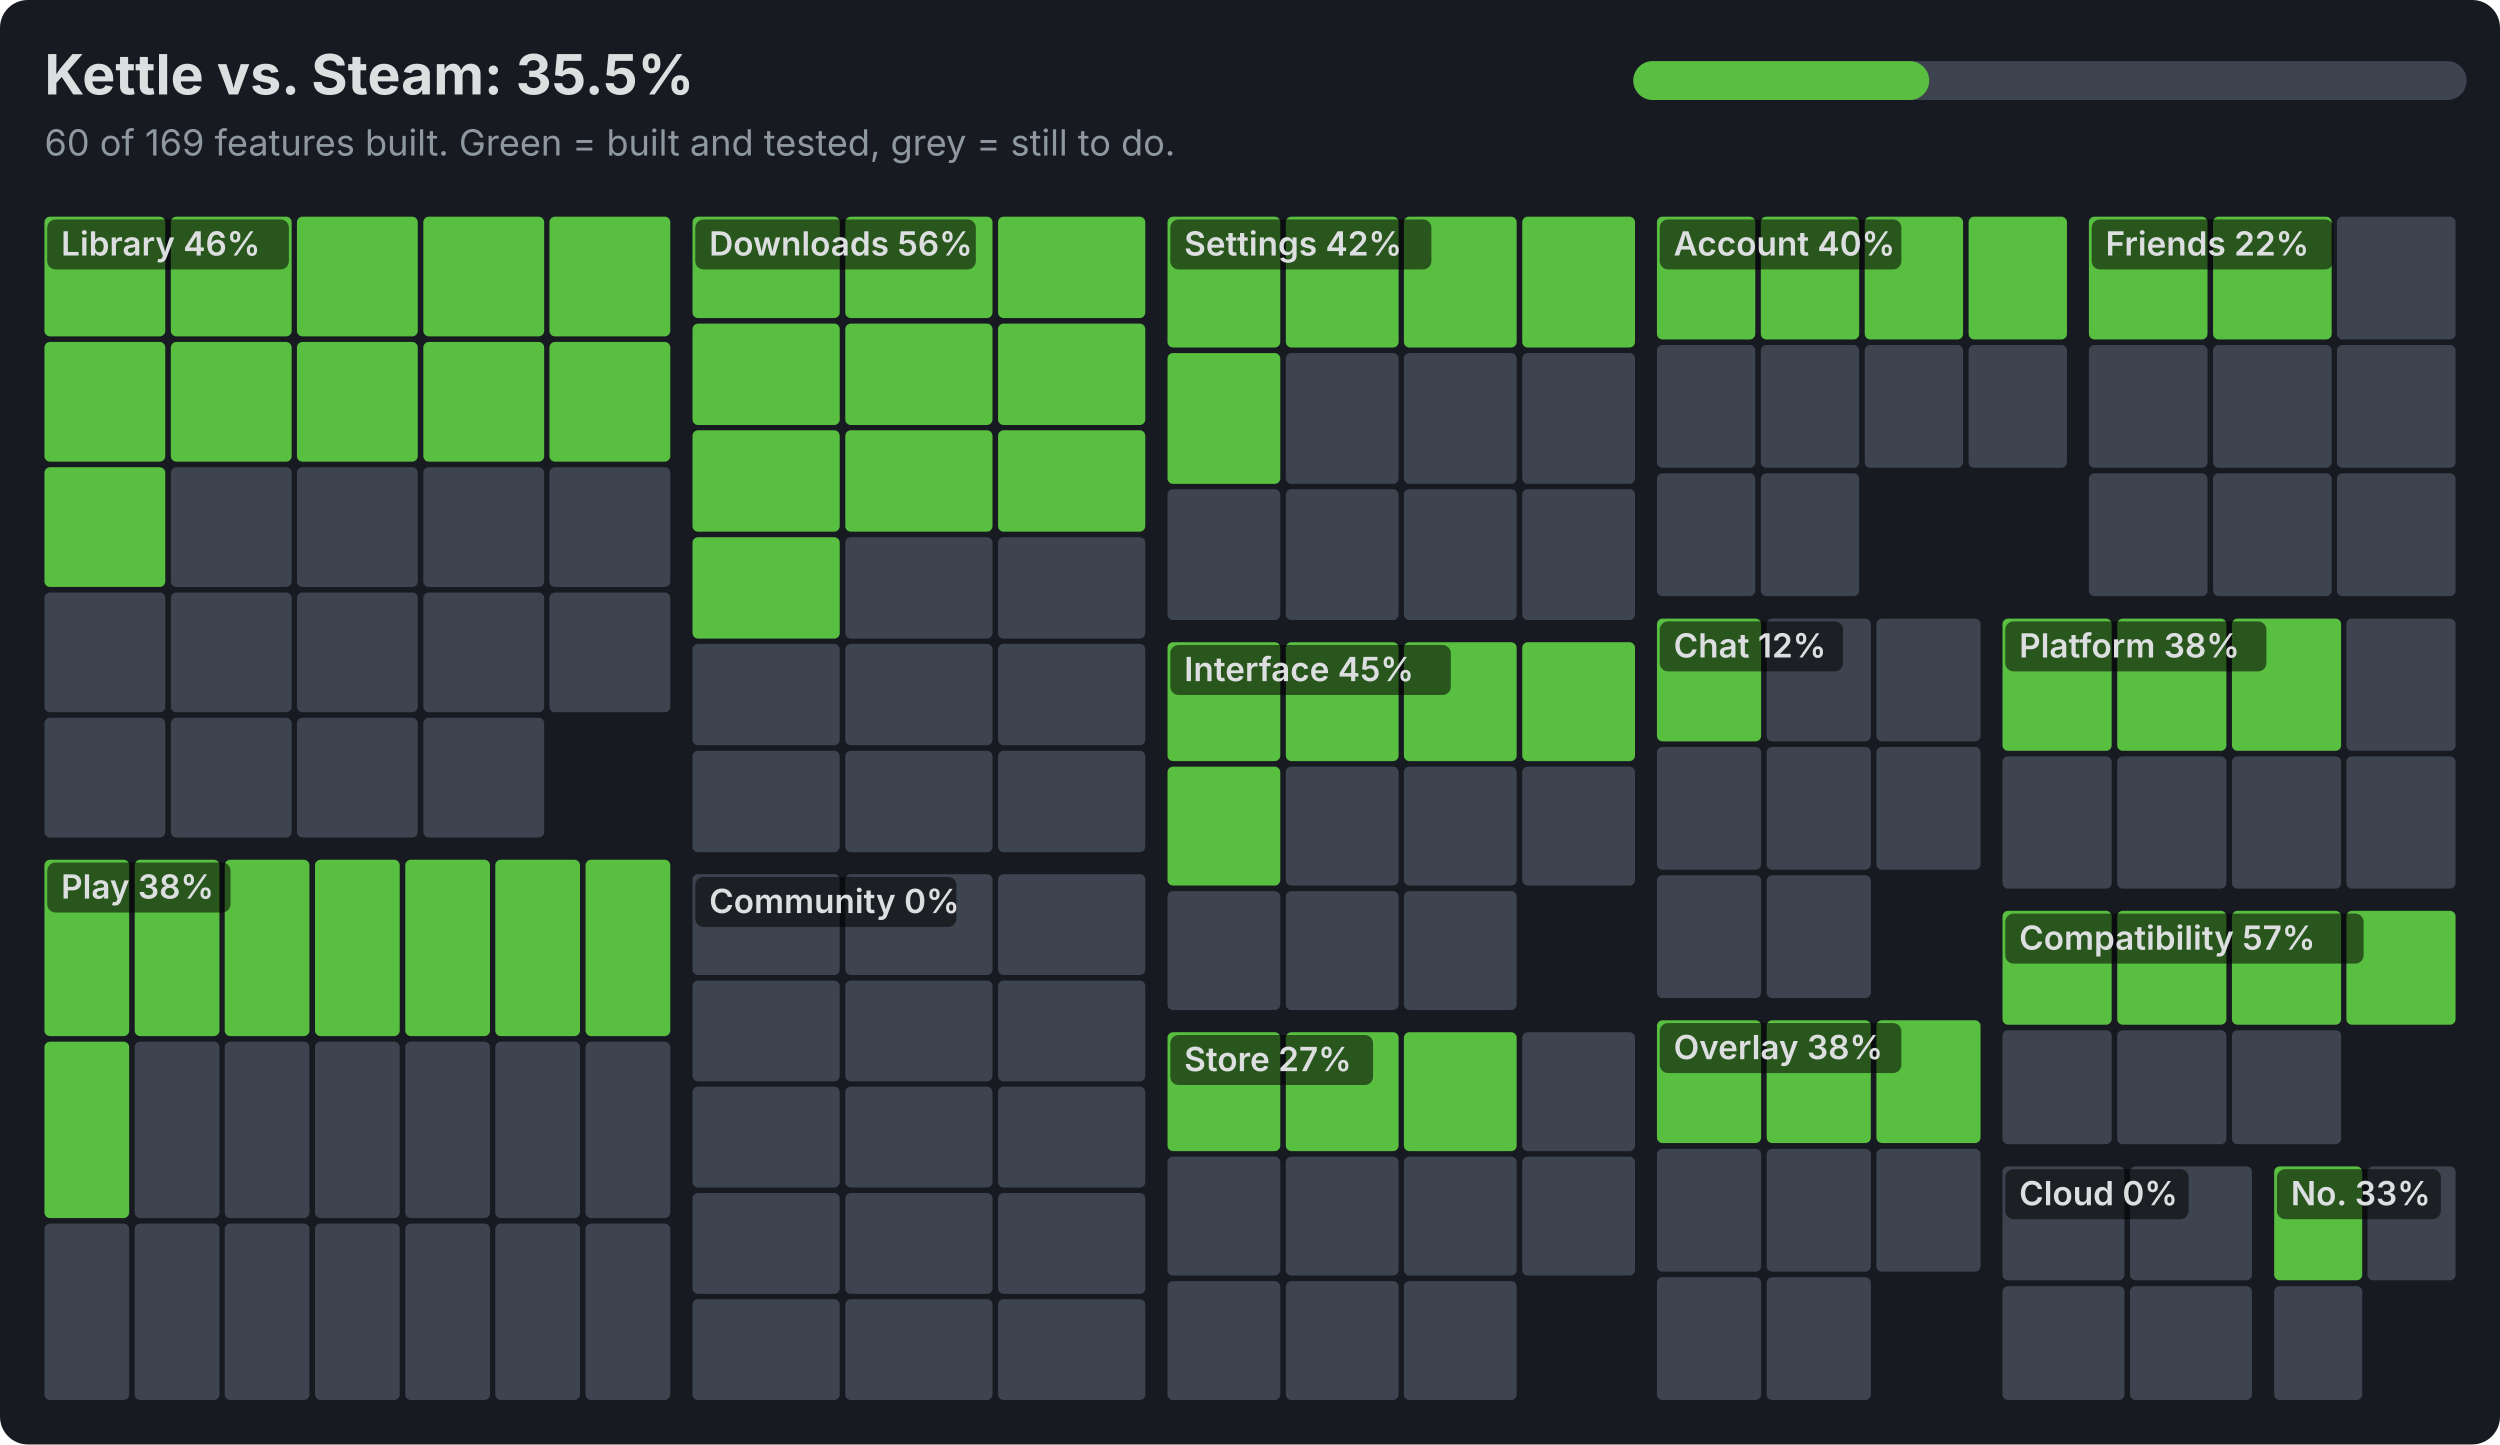
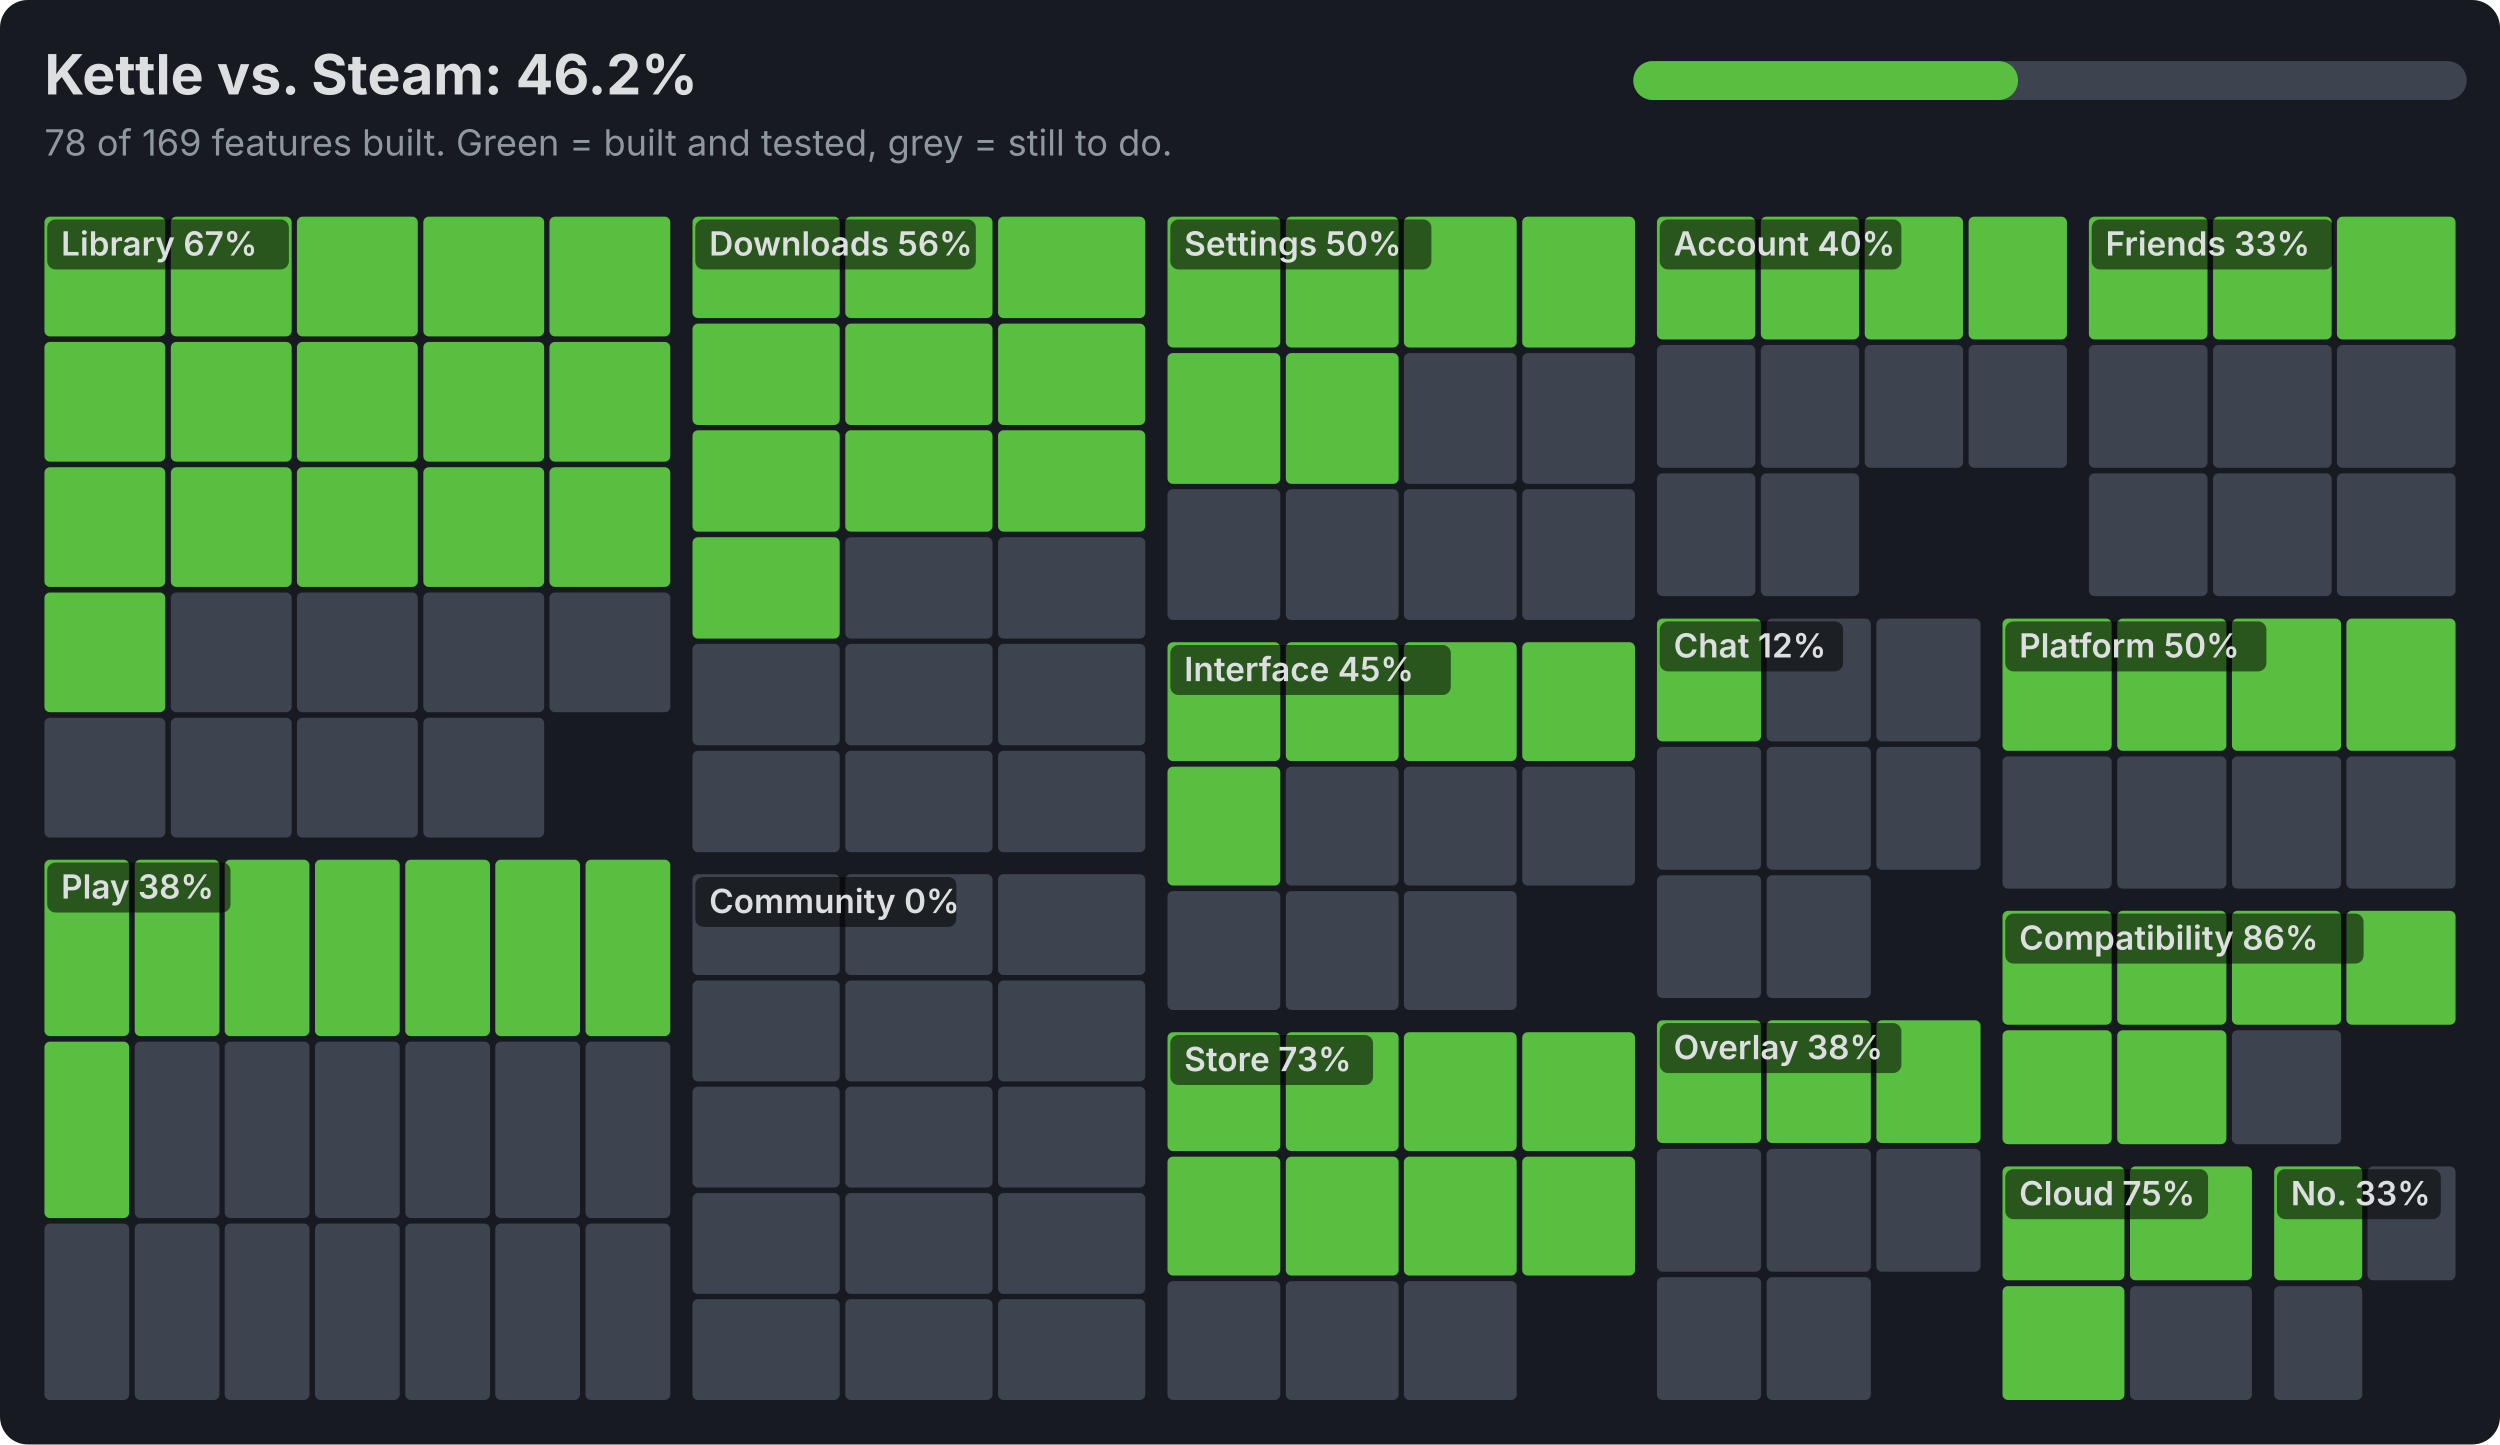
<svg xmlns="http://www.w3.org/2000/svg" width="900" height="520" viewBox="0 0 900 520" font-family="Inter, Segoe UI, sans-serif">
  <rect width="900" height="520" rx="10" fill="#171a21" />
-   <text x="16" y="34" font-size="20" font-weight="700" fill="#dcdedf">Kettle vs. Steam: 35.5%</text>
-   <text x="16" y="56" font-size="13" fill="#8f98a0">60 of 169 features built. Green = built and tested, grey = still to do.</text>
+   <text x="16" y="34" font-size="20" font-weight="700" fill="#dcdedf">Kettle vs. Steam: 46.2%</text>
+   <text x="16" y="56" font-size="13" fill="#8f98a0">78 of 169 features built. Green = built and tested, grey = still to do.</text>
  <rect x="588" y="22" width="300" height="14" rx="7" fill="#3d4450" />
-   <rect x="588" y="22" width="106.5" height="14" rx="7" fill="#59bf40" />
+   <rect x="588" y="22" width="138.5" height="14" rx="7" fill="#59bf40" />
  <rect x="16.0" y="78.0" width="43.5" height="43.1" rx="2" fill="#59bf40" />
  <rect x="61.5" y="78.0" width="43.5" height="43.1" rx="2" fill="#59bf40" />
  <rect x="106.9" y="78.0" width="43.5" height="43.1" rx="2" fill="#59bf40" />
  <rect x="152.4" y="78.0" width="43.5" height="43.1" rx="2" fill="#59bf40" />
  <rect x="197.8" y="78.0" width="43.5" height="43.1" rx="2" fill="#59bf40" />
  <rect x="16.0" y="123.1" width="43.5" height="43.1" rx="2" fill="#59bf40" />
  <rect x="61.5" y="123.1" width="43.5" height="43.1" rx="2" fill="#59bf40" />
  <rect x="106.9" y="123.1" width="43.5" height="43.1" rx="2" fill="#59bf40" />
  <rect x="152.4" y="123.1" width="43.5" height="43.1" rx="2" fill="#59bf40" />
  <rect x="197.8" y="123.1" width="43.5" height="43.1" rx="2" fill="#59bf40" />
  <rect x="16.0" y="168.2" width="43.5" height="43.1" rx="2" fill="#59bf40" />
-   <rect x="61.5" y="168.2" width="43.5" height="43.1" rx="2" fill="#3d4450" />
-   <rect x="106.9" y="168.2" width="43.5" height="43.1" rx="2" fill="#3d4450" />
-   <rect x="152.4" y="168.2" width="43.5" height="43.1" rx="2" fill="#3d4450" />
-   <rect x="197.8" y="168.2" width="43.5" height="43.1" rx="2" fill="#3d4450" />
-   <rect x="16.0" y="213.3" width="43.5" height="43.1" rx="2" fill="#3d4450" />
+   <rect x="61.5" y="168.2" width="43.5" height="43.1" rx="2" fill="#59bf40" />
+   <rect x="106.9" y="168.2" width="43.5" height="43.1" rx="2" fill="#59bf40" />
+   <rect x="152.4" y="168.2" width="43.5" height="43.1" rx="2" fill="#59bf40" />
+   <rect x="197.8" y="168.2" width="43.5" height="43.1" rx="2" fill="#59bf40" />
+   <rect x="16.0" y="213.3" width="43.5" height="43.1" rx="2" fill="#59bf40" />
  <rect x="61.5" y="213.3" width="43.5" height="43.1" rx="2" fill="#3d4450" />
  <rect x="106.9" y="213.3" width="43.5" height="43.1" rx="2" fill="#3d4450" />
  <rect x="152.4" y="213.3" width="43.5" height="43.1" rx="2" fill="#3d4450" />
  <rect x="197.8" y="213.3" width="43.5" height="43.1" rx="2" fill="#3d4450" />
  <rect x="16.0" y="258.4" width="43.5" height="43.1" rx="2" fill="#3d4450" />
  <rect x="61.5" y="258.4" width="43.5" height="43.1" rx="2" fill="#3d4450" />
  <rect x="106.9" y="258.4" width="43.5" height="43.1" rx="2" fill="#3d4450" />
  <rect x="152.4" y="258.4" width="43.5" height="43.1" rx="2" fill="#3d4450" />
  <rect x="17.0" y="79.0" width="87" height="18" rx="3" fill="#000" fill-opacity="0.55" />
-   <text x="22.0" y="92.0" font-size="12" font-weight="600" fill="#dcdedf">Library 46%</text>
+   <text x="22.0" y="92.0" font-size="12" font-weight="600" fill="#dcdedf">Library 67%</text>
  <rect x="16.0" y="309.5" width="30.5" height="63.5" rx="2" fill="#59bf40" />
  <rect x="48.5" y="309.5" width="30.5" height="63.5" rx="2" fill="#59bf40" />
  <rect x="80.9" y="309.5" width="30.5" height="63.5" rx="2" fill="#59bf40" />
  <rect x="113.4" y="309.5" width="30.5" height="63.5" rx="2" fill="#59bf40" />
  <rect x="145.9" y="309.5" width="30.5" height="63.5" rx="2" fill="#59bf40" />
  <rect x="178.3" y="309.5" width="30.5" height="63.5" rx="2" fill="#59bf40" />
  <rect x="210.8" y="309.5" width="30.5" height="63.5" rx="2" fill="#59bf40" />
  <rect x="16.0" y="375.0" width="30.5" height="63.5" rx="2" fill="#59bf40" />
  <rect x="48.5" y="375.0" width="30.5" height="63.5" rx="2" fill="#3d4450" />
  <rect x="80.9" y="375.0" width="30.5" height="63.5" rx="2" fill="#3d4450" />
  <rect x="113.4" y="375.0" width="30.5" height="63.5" rx="2" fill="#3d4450" />
  <rect x="145.9" y="375.0" width="30.5" height="63.5" rx="2" fill="#3d4450" />
  <rect x="178.3" y="375.0" width="30.5" height="63.5" rx="2" fill="#3d4450" />
  <rect x="210.8" y="375.0" width="30.5" height="63.5" rx="2" fill="#3d4450" />
  <rect x="16.0" y="440.5" width="30.5" height="63.5" rx="2" fill="#3d4450" />
  <rect x="48.5" y="440.5" width="30.5" height="63.5" rx="2" fill="#3d4450" />
  <rect x="80.9" y="440.5" width="30.5" height="63.5" rx="2" fill="#3d4450" />
  <rect x="113.4" y="440.5" width="30.5" height="63.5" rx="2" fill="#3d4450" />
  <rect x="145.9" y="440.5" width="30.5" height="63.5" rx="2" fill="#3d4450" />
  <rect x="178.3" y="440.5" width="30.5" height="63.5" rx="2" fill="#3d4450" />
  <rect x="210.8" y="440.5" width="30.5" height="63.5" rx="2" fill="#3d4450" />
  <rect x="17.0" y="310.5" width="66" height="18" rx="3" fill="#000" fill-opacity="0.55" />
  <text x="22.0" y="323.5" font-size="12" font-weight="600" fill="#dcdedf">Play 38%</text>
  <rect x="249.3" y="78.0" width="53.0" height="36.5" rx="2" fill="#59bf40" />
  <rect x="304.3" y="78.0" width="53.0" height="36.5" rx="2" fill="#59bf40" />
  <rect x="359.3" y="78.0" width="53.0" height="36.5" rx="2" fill="#59bf40" />
  <rect x="249.3" y="116.5" width="53.0" height="36.5" rx="2" fill="#59bf40" />
  <rect x="304.3" y="116.5" width="53.0" height="36.5" rx="2" fill="#59bf40" />
  <rect x="359.3" y="116.5" width="53.0" height="36.5" rx="2" fill="#59bf40" />
  <rect x="249.3" y="154.9" width="53.0" height="36.5" rx="2" fill="#59bf40" />
  <rect x="304.3" y="154.9" width="53.0" height="36.5" rx="2" fill="#59bf40" />
  <rect x="359.3" y="154.9" width="53.0" height="36.5" rx="2" fill="#59bf40" />
  <rect x="249.3" y="193.4" width="53.0" height="36.5" rx="2" fill="#59bf40" />
  <rect x="304.3" y="193.4" width="53.0" height="36.5" rx="2" fill="#3d4450" />
  <rect x="359.3" y="193.4" width="53.0" height="36.5" rx="2" fill="#3d4450" />
  <rect x="249.3" y="231.8" width="53.0" height="36.5" rx="2" fill="#3d4450" />
  <rect x="304.3" y="231.8" width="53.0" height="36.5" rx="2" fill="#3d4450" />
  <rect x="359.3" y="231.8" width="53.0" height="36.5" rx="2" fill="#3d4450" />
  <rect x="249.3" y="270.3" width="53.0" height="36.5" rx="2" fill="#3d4450" />
  <rect x="304.3" y="270.3" width="53.0" height="36.5" rx="2" fill="#3d4450" />
  <rect x="359.3" y="270.3" width="53.0" height="36.5" rx="2" fill="#3d4450" />
  <rect x="250.3" y="79.0" width="101" height="18" rx="3" fill="#000" fill-opacity="0.55" />
  <text x="255.3" y="92.0" font-size="12" font-weight="600" fill="#dcdedf">Downloads 56%</text>
  <rect x="249.3" y="314.7" width="53.0" height="36.3" rx="2" fill="#3d4450" />
  <rect x="304.3" y="314.7" width="53.0" height="36.3" rx="2" fill="#3d4450" />
  <rect x="359.3" y="314.7" width="53.0" height="36.3" rx="2" fill="#3d4450" />
  <rect x="249.3" y="353.0" width="53.0" height="36.3" rx="2" fill="#3d4450" />
  <rect x="304.3" y="353.0" width="53.0" height="36.3" rx="2" fill="#3d4450" />
  <rect x="359.3" y="353.0" width="53.0" height="36.3" rx="2" fill="#3d4450" />
  <rect x="249.3" y="391.2" width="53.0" height="36.3" rx="2" fill="#3d4450" />
  <rect x="304.3" y="391.2" width="53.0" height="36.3" rx="2" fill="#3d4450" />
  <rect x="359.3" y="391.2" width="53.0" height="36.3" rx="2" fill="#3d4450" />
  <rect x="249.3" y="429.5" width="53.0" height="36.3" rx="2" fill="#3d4450" />
  <rect x="304.3" y="429.5" width="53.0" height="36.3" rx="2" fill="#3d4450" />
  <rect x="359.3" y="429.5" width="53.0" height="36.3" rx="2" fill="#3d4450" />
  <rect x="249.3" y="467.7" width="53.0" height="36.3" rx="2" fill="#3d4450" />
  <rect x="304.3" y="467.7" width="53.0" height="36.3" rx="2" fill="#3d4450" />
  <rect x="359.3" y="467.7" width="53.0" height="36.3" rx="2" fill="#3d4450" />
  <rect x="250.3" y="315.7" width="94" height="18" rx="3" fill="#000" fill-opacity="0.55" />
  <text x="255.3" y="328.7" font-size="12" font-weight="600" fill="#dcdedf">Community 0%</text>
  <rect x="420.3" y="78.0" width="40.6" height="47.1" rx="2" fill="#59bf40" />
  <rect x="462.9" y="78.0" width="40.6" height="47.1" rx="2" fill="#59bf40" />
  <rect x="505.4" y="78.0" width="40.6" height="47.1" rx="2" fill="#59bf40" />
  <rect x="548.0" y="78.0" width="40.6" height="47.1" rx="2" fill="#59bf40" />
  <rect x="420.3" y="127.1" width="40.6" height="47.1" rx="2" fill="#59bf40" />
-   <rect x="462.9" y="127.1" width="40.6" height="47.1" rx="2" fill="#3d4450" />
+   <rect x="462.9" y="127.1" width="40.6" height="47.1" rx="2" fill="#59bf40" />
  <rect x="505.4" y="127.1" width="40.6" height="47.1" rx="2" fill="#3d4450" />
  <rect x="548.0" y="127.1" width="40.6" height="47.1" rx="2" fill="#3d4450" />
  <rect x="420.3" y="176.1" width="40.6" height="47.1" rx="2" fill="#3d4450" />
  <rect x="462.9" y="176.1" width="40.6" height="47.1" rx="2" fill="#3d4450" />
  <rect x="505.4" y="176.1" width="40.6" height="47.1" rx="2" fill="#3d4450" />
  <rect x="548.0" y="176.1" width="40.6" height="47.1" rx="2" fill="#3d4450" />
  <rect x="421.3" y="79.0" width="94" height="18" rx="3" fill="#000" fill-opacity="0.55" />
-   <text x="426.3" y="92.0" font-size="12" font-weight="600" fill="#dcdedf">Settings 42%</text>
+   <text x="426.3" y="92.0" font-size="12" font-weight="600" fill="#dcdedf">Settings 50%</text>
  <rect x="420.3" y="231.2" width="40.6" height="42.8" rx="2" fill="#59bf40" />
  <rect x="462.9" y="231.2" width="40.6" height="42.8" rx="2" fill="#59bf40" />
  <rect x="505.4" y="231.2" width="40.6" height="42.8" rx="2" fill="#59bf40" />
  <rect x="548.0" y="231.2" width="40.6" height="42.8" rx="2" fill="#59bf40" />
  <rect x="420.3" y="276.0" width="40.6" height="42.8" rx="2" fill="#59bf40" />
  <rect x="462.9" y="276.0" width="40.6" height="42.8" rx="2" fill="#3d4450" />
  <rect x="505.4" y="276.0" width="40.6" height="42.8" rx="2" fill="#3d4450" />
  <rect x="548.0" y="276.0" width="40.6" height="42.8" rx="2" fill="#3d4450" />
  <rect x="420.3" y="320.8" width="40.6" height="42.8" rx="2" fill="#3d4450" />
  <rect x="462.9" y="320.8" width="40.6" height="42.8" rx="2" fill="#3d4450" />
  <rect x="505.4" y="320.8" width="40.6" height="42.8" rx="2" fill="#3d4450" />
  <rect x="421.3" y="232.2" width="101" height="18" rx="3" fill="#000" fill-opacity="0.55" />
  <text x="426.3" y="245.2" font-size="12" font-weight="600" fill="#dcdedf">Interface 45%</text>
  <rect x="420.3" y="371.6" width="40.6" height="42.8" rx="2" fill="#59bf40" />
  <rect x="462.9" y="371.6" width="40.6" height="42.8" rx="2" fill="#59bf40" />
  <rect x="505.4" y="371.6" width="40.6" height="42.8" rx="2" fill="#59bf40" />
-   <rect x="548.0" y="371.6" width="40.6" height="42.8" rx="2" fill="#3d4450" />
-   <rect x="420.3" y="416.4" width="40.6" height="42.8" rx="2" fill="#3d4450" />
-   <rect x="462.9" y="416.4" width="40.6" height="42.8" rx="2" fill="#3d4450" />
-   <rect x="505.4" y="416.4" width="40.6" height="42.8" rx="2" fill="#3d4450" />
-   <rect x="548.0" y="416.4" width="40.6" height="42.8" rx="2" fill="#3d4450" />
+   <rect x="548.0" y="371.6" width="40.6" height="42.8" rx="2" fill="#59bf40" />
+   <rect x="420.3" y="416.4" width="40.6" height="42.8" rx="2" fill="#59bf40" />
+   <rect x="462.9" y="416.4" width="40.6" height="42.8" rx="2" fill="#59bf40" />
+   <rect x="505.4" y="416.4" width="40.6" height="42.8" rx="2" fill="#59bf40" />
+   <rect x="548.0" y="416.4" width="40.6" height="42.8" rx="2" fill="#59bf40" />
  <rect x="420.3" y="461.2" width="40.6" height="42.8" rx="2" fill="#3d4450" />
  <rect x="462.9" y="461.2" width="40.6" height="42.8" rx="2" fill="#3d4450" />
  <rect x="505.4" y="461.2" width="40.6" height="42.8" rx="2" fill="#3d4450" />
  <rect x="421.3" y="372.6" width="73" height="18" rx="3" fill="#000" fill-opacity="0.55" />
-   <text x="426.3" y="385.6" font-size="12" font-weight="600" fill="#dcdedf">Store 27%</text>
+   <text x="426.3" y="385.6" font-size="12" font-weight="600" fill="#dcdedf">Store 73%</text>
  <rect x="596.5" y="78.0" width="35.4" height="44.2" rx="2" fill="#59bf40" />
  <rect x="633.9" y="78.0" width="35.4" height="44.2" rx="2" fill="#59bf40" />
  <rect x="671.3" y="78.0" width="35.4" height="44.2" rx="2" fill="#59bf40" />
  <rect x="708.7" y="78.0" width="35.4" height="44.2" rx="2" fill="#59bf40" />
  <rect x="596.5" y="124.2" width="35.4" height="44.2" rx="2" fill="#3d4450" />
  <rect x="633.9" y="124.2" width="35.4" height="44.2" rx="2" fill="#3d4450" />
  <rect x="671.3" y="124.2" width="35.4" height="44.2" rx="2" fill="#3d4450" />
  <rect x="708.7" y="124.2" width="35.4" height="44.2" rx="2" fill="#3d4450" />
  <rect x="596.5" y="170.4" width="35.4" height="44.2" rx="2" fill="#3d4450" />
  <rect x="633.9" y="170.4" width="35.4" height="44.2" rx="2" fill="#3d4450" />
  <rect x="597.5" y="79.0" width="87" height="18" rx="3" fill="#000" fill-opacity="0.55" />
  <text x="602.5" y="92.0" font-size="12" font-weight="600" fill="#dcdedf">Account 40%</text>
  <rect x="752.0" y="78.0" width="42.7" height="44.2" rx="2" fill="#59bf40" />
  <rect x="796.7" y="78.0" width="42.7" height="44.2" rx="2" fill="#59bf40" />
-   <rect x="841.3" y="78.0" width="42.7" height="44.2" rx="2" fill="#3d4450" />
+   <rect x="841.3" y="78.0" width="42.7" height="44.2" rx="2" fill="#59bf40" />
  <rect x="752.0" y="124.2" width="42.7" height="44.2" rx="2" fill="#3d4450" />
  <rect x="796.7" y="124.2" width="42.7" height="44.2" rx="2" fill="#3d4450" />
  <rect x="841.3" y="124.2" width="42.7" height="44.2" rx="2" fill="#3d4450" />
  <rect x="752.0" y="170.4" width="42.7" height="44.2" rx="2" fill="#3d4450" />
  <rect x="796.7" y="170.4" width="42.7" height="44.2" rx="2" fill="#3d4450" />
  <rect x="841.3" y="170.4" width="42.7" height="44.2" rx="2" fill="#3d4450" />
  <rect x="753.0" y="79.0" width="87" height="18" rx="3" fill="#000" fill-opacity="0.55" />
-   <text x="758.0" y="92.0" font-size="12" font-weight="600" fill="#dcdedf">Friends 22%</text>
+   <text x="758.0" y="92.0" font-size="12" font-weight="600" fill="#dcdedf">Friends 33%</text>
  <rect x="596.5" y="222.7" width="37.5" height="44.2" rx="2" fill="#59bf40" />
  <rect x="636.0" y="222.7" width="37.5" height="44.2" rx="2" fill="#3d4450" />
  <rect x="675.5" y="222.7" width="37.5" height="44.2" rx="2" fill="#3d4450" />
  <rect x="596.5" y="268.9" width="37.5" height="44.2" rx="2" fill="#3d4450" />
  <rect x="636.0" y="268.9" width="37.5" height="44.2" rx="2" fill="#3d4450" />
  <rect x="675.5" y="268.9" width="37.5" height="44.2" rx="2" fill="#3d4450" />
  <rect x="596.5" y="315.1" width="37.5" height="44.2" rx="2" fill="#3d4450" />
  <rect x="636.0" y="315.1" width="37.5" height="44.2" rx="2" fill="#3d4450" />
  <rect x="597.5" y="223.7" width="66" height="18" rx="3" fill="#000" fill-opacity="0.55" />
  <text x="602.5" y="236.7" font-size="12" font-weight="600" fill="#dcdedf">Chat 12%</text>
  <rect x="596.5" y="367.3" width="37.5" height="44.2" rx="2" fill="#59bf40" />
  <rect x="636.0" y="367.3" width="37.5" height="44.2" rx="2" fill="#59bf40" />
  <rect x="675.5" y="367.3" width="37.5" height="44.2" rx="2" fill="#59bf40" />
  <rect x="596.5" y="413.6" width="37.5" height="44.2" rx="2" fill="#3d4450" />
  <rect x="636.0" y="413.6" width="37.5" height="44.2" rx="2" fill="#3d4450" />
  <rect x="675.5" y="413.6" width="37.5" height="44.2" rx="2" fill="#3d4450" />
  <rect x="596.5" y="459.8" width="37.5" height="44.2" rx="2" fill="#3d4450" />
  <rect x="636.0" y="459.8" width="37.5" height="44.2" rx="2" fill="#3d4450" />
  <rect x="597.5" y="368.3" width="87" height="18" rx="3" fill="#000" fill-opacity="0.55" />
  <text x="602.5" y="381.3" font-size="12" font-weight="600" fill="#dcdedf">Overlay 38%</text>
  <rect x="720.9" y="222.7" width="39.3" height="47.6" rx="2" fill="#59bf40" />
  <rect x="762.2" y="222.7" width="39.3" height="47.6" rx="2" fill="#59bf40" />
  <rect x="803.5" y="222.7" width="39.3" height="47.6" rx="2" fill="#59bf40" />
-   <rect x="844.7" y="222.7" width="39.3" height="47.6" rx="2" fill="#3d4450" />
+   <rect x="844.7" y="222.7" width="39.3" height="47.6" rx="2" fill="#59bf40" />
  <rect x="720.9" y="272.3" width="39.3" height="47.6" rx="2" fill="#3d4450" />
  <rect x="762.2" y="272.3" width="39.3" height="47.6" rx="2" fill="#3d4450" />
  <rect x="803.5" y="272.3" width="39.3" height="47.6" rx="2" fill="#3d4450" />
  <rect x="844.7" y="272.3" width="39.3" height="47.6" rx="2" fill="#3d4450" />
  <rect x="721.9" y="223.7" width="94" height="18" rx="3" fill="#000" fill-opacity="0.55" />
-   <text x="726.9" y="236.7" font-size="12" font-weight="600" fill="#dcdedf">Platform 38%</text>
+   <text x="726.9" y="236.7" font-size="12" font-weight="600" fill="#dcdedf">Platform 50%</text>
  <rect x="720.9" y="327.9" width="39.3" height="41.0" rx="2" fill="#59bf40" />
  <rect x="762.2" y="327.9" width="39.3" height="41.0" rx="2" fill="#59bf40" />
  <rect x="803.5" y="327.9" width="39.3" height="41.0" rx="2" fill="#59bf40" />
  <rect x="844.7" y="327.9" width="39.3" height="41.0" rx="2" fill="#59bf40" />
-   <rect x="720.9" y="370.9" width="39.3" height="41.0" rx="2" fill="#3d4450" />
-   <rect x="762.2" y="370.9" width="39.3" height="41.0" rx="2" fill="#3d4450" />
+   <rect x="720.9" y="370.9" width="39.3" height="41.0" rx="2" fill="#59bf40" />
+   <rect x="762.2" y="370.9" width="39.3" height="41.0" rx="2" fill="#59bf40" />
  <rect x="803.5" y="370.9" width="39.3" height="41.0" rx="2" fill="#3d4450" />
  <rect x="721.9" y="328.9" width="129" height="18" rx="3" fill="#000" fill-opacity="0.55" />
-   <text x="726.9" y="341.9" font-size="12" font-weight="600" fill="#dcdedf">Compatibility 57%</text>
-   <rect x="720.9" y="419.9" width="43.9" height="41.0" rx="2" fill="#3d4450" />
-   <rect x="766.8" y="419.9" width="43.9" height="41.0" rx="2" fill="#3d4450" />
-   <rect x="720.9" y="463.0" width="43.9" height="41.0" rx="2" fill="#3d4450" />
+   <text x="726.9" y="341.9" font-size="12" font-weight="600" fill="#dcdedf">Compatibility 86%</text>
+   <rect x="720.9" y="419.9" width="43.9" height="41.0" rx="2" fill="#59bf40" />
+   <rect x="766.8" y="419.9" width="43.9" height="41.0" rx="2" fill="#59bf40" />
+   <rect x="720.9" y="463.0" width="43.9" height="41.0" rx="2" fill="#59bf40" />
  <rect x="766.8" y="463.0" width="43.9" height="41.0" rx="2" fill="#3d4450" />
-   <rect x="721.9" y="420.9" width="66" height="18" rx="3" fill="#000" fill-opacity="0.55" />
-   <text x="726.9" y="433.9" font-size="12" font-weight="600" fill="#dcdedf">Cloud 0%</text>
+   <rect x="721.9" y="420.9" width="73" height="18" rx="3" fill="#000" fill-opacity="0.55" />
+   <text x="726.9" y="433.9" font-size="12" font-weight="600" fill="#dcdedf">Cloud 75%</text>
  <rect x="818.7" y="419.9" width="31.7" height="41.0" rx="2" fill="#59bf40" />
  <rect x="852.3" y="419.9" width="31.7" height="41.0" rx="2" fill="#3d4450" />
  <rect x="818.7" y="463.0" width="31.7" height="41.0" rx="2" fill="#3d4450" />
  <rect x="819.7" y="420.9" width="59" height="18" rx="3" fill="#000" fill-opacity="0.55" />
  <text x="824.7" y="433.9" font-size="12" font-weight="600" fill="#dcdedf">No. 33%</text>
</svg>
